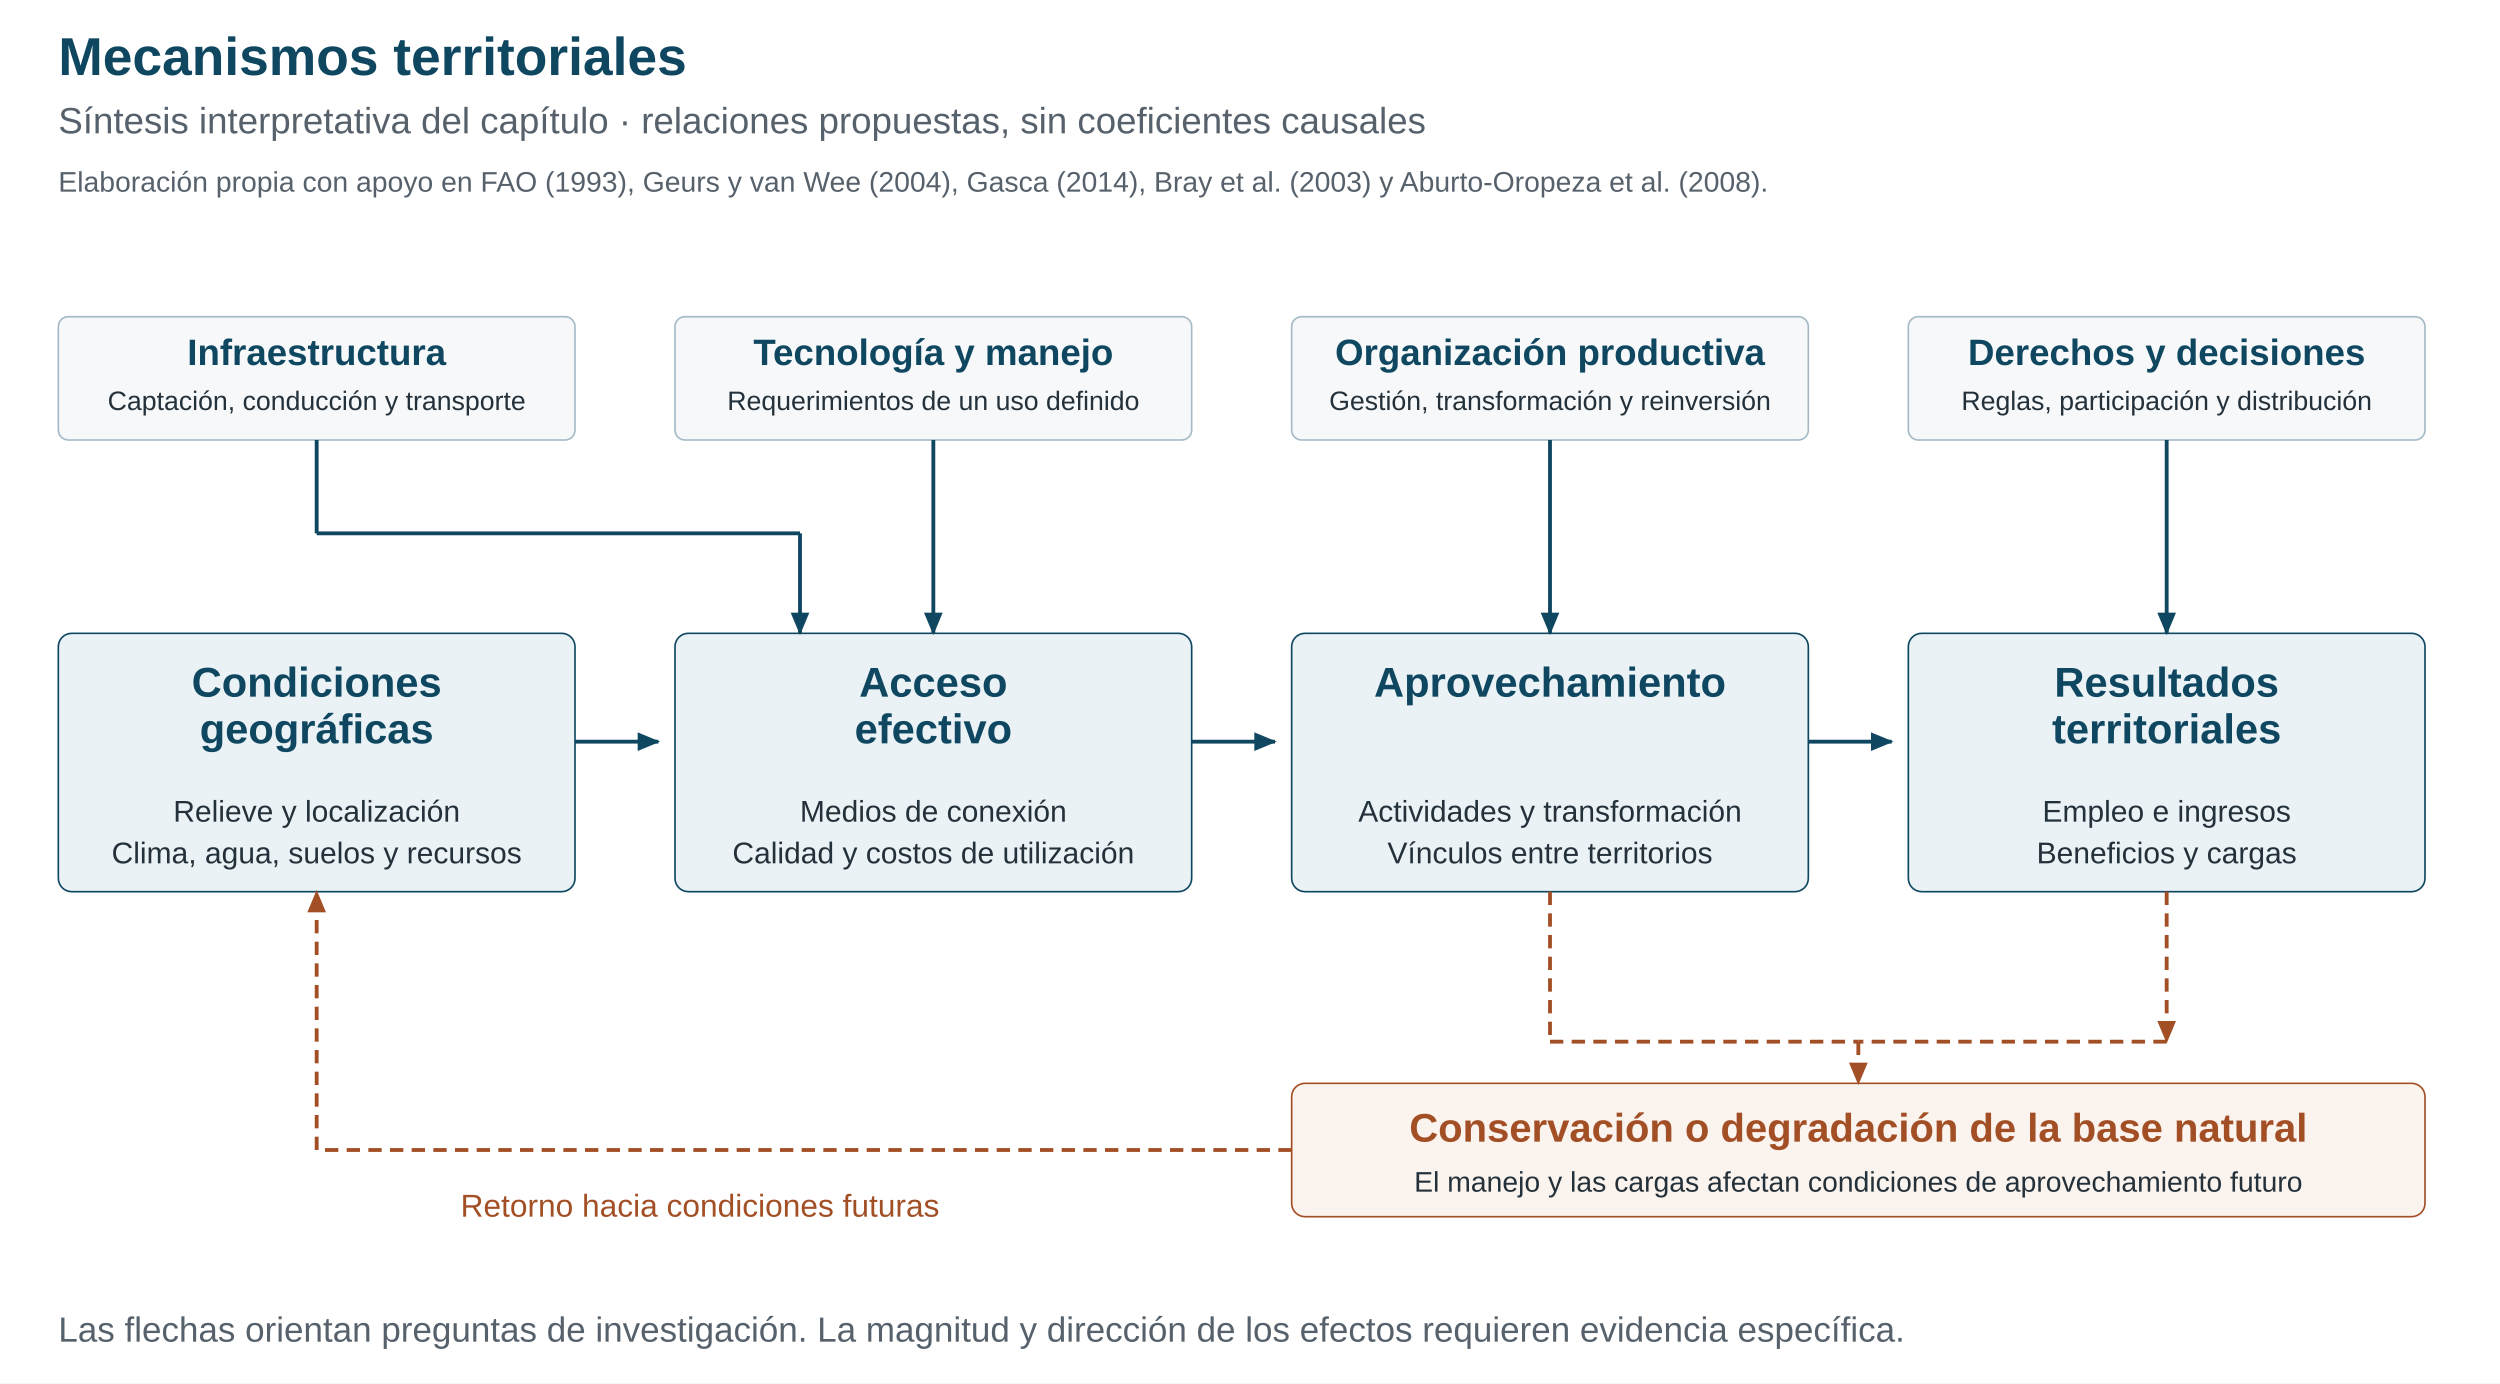
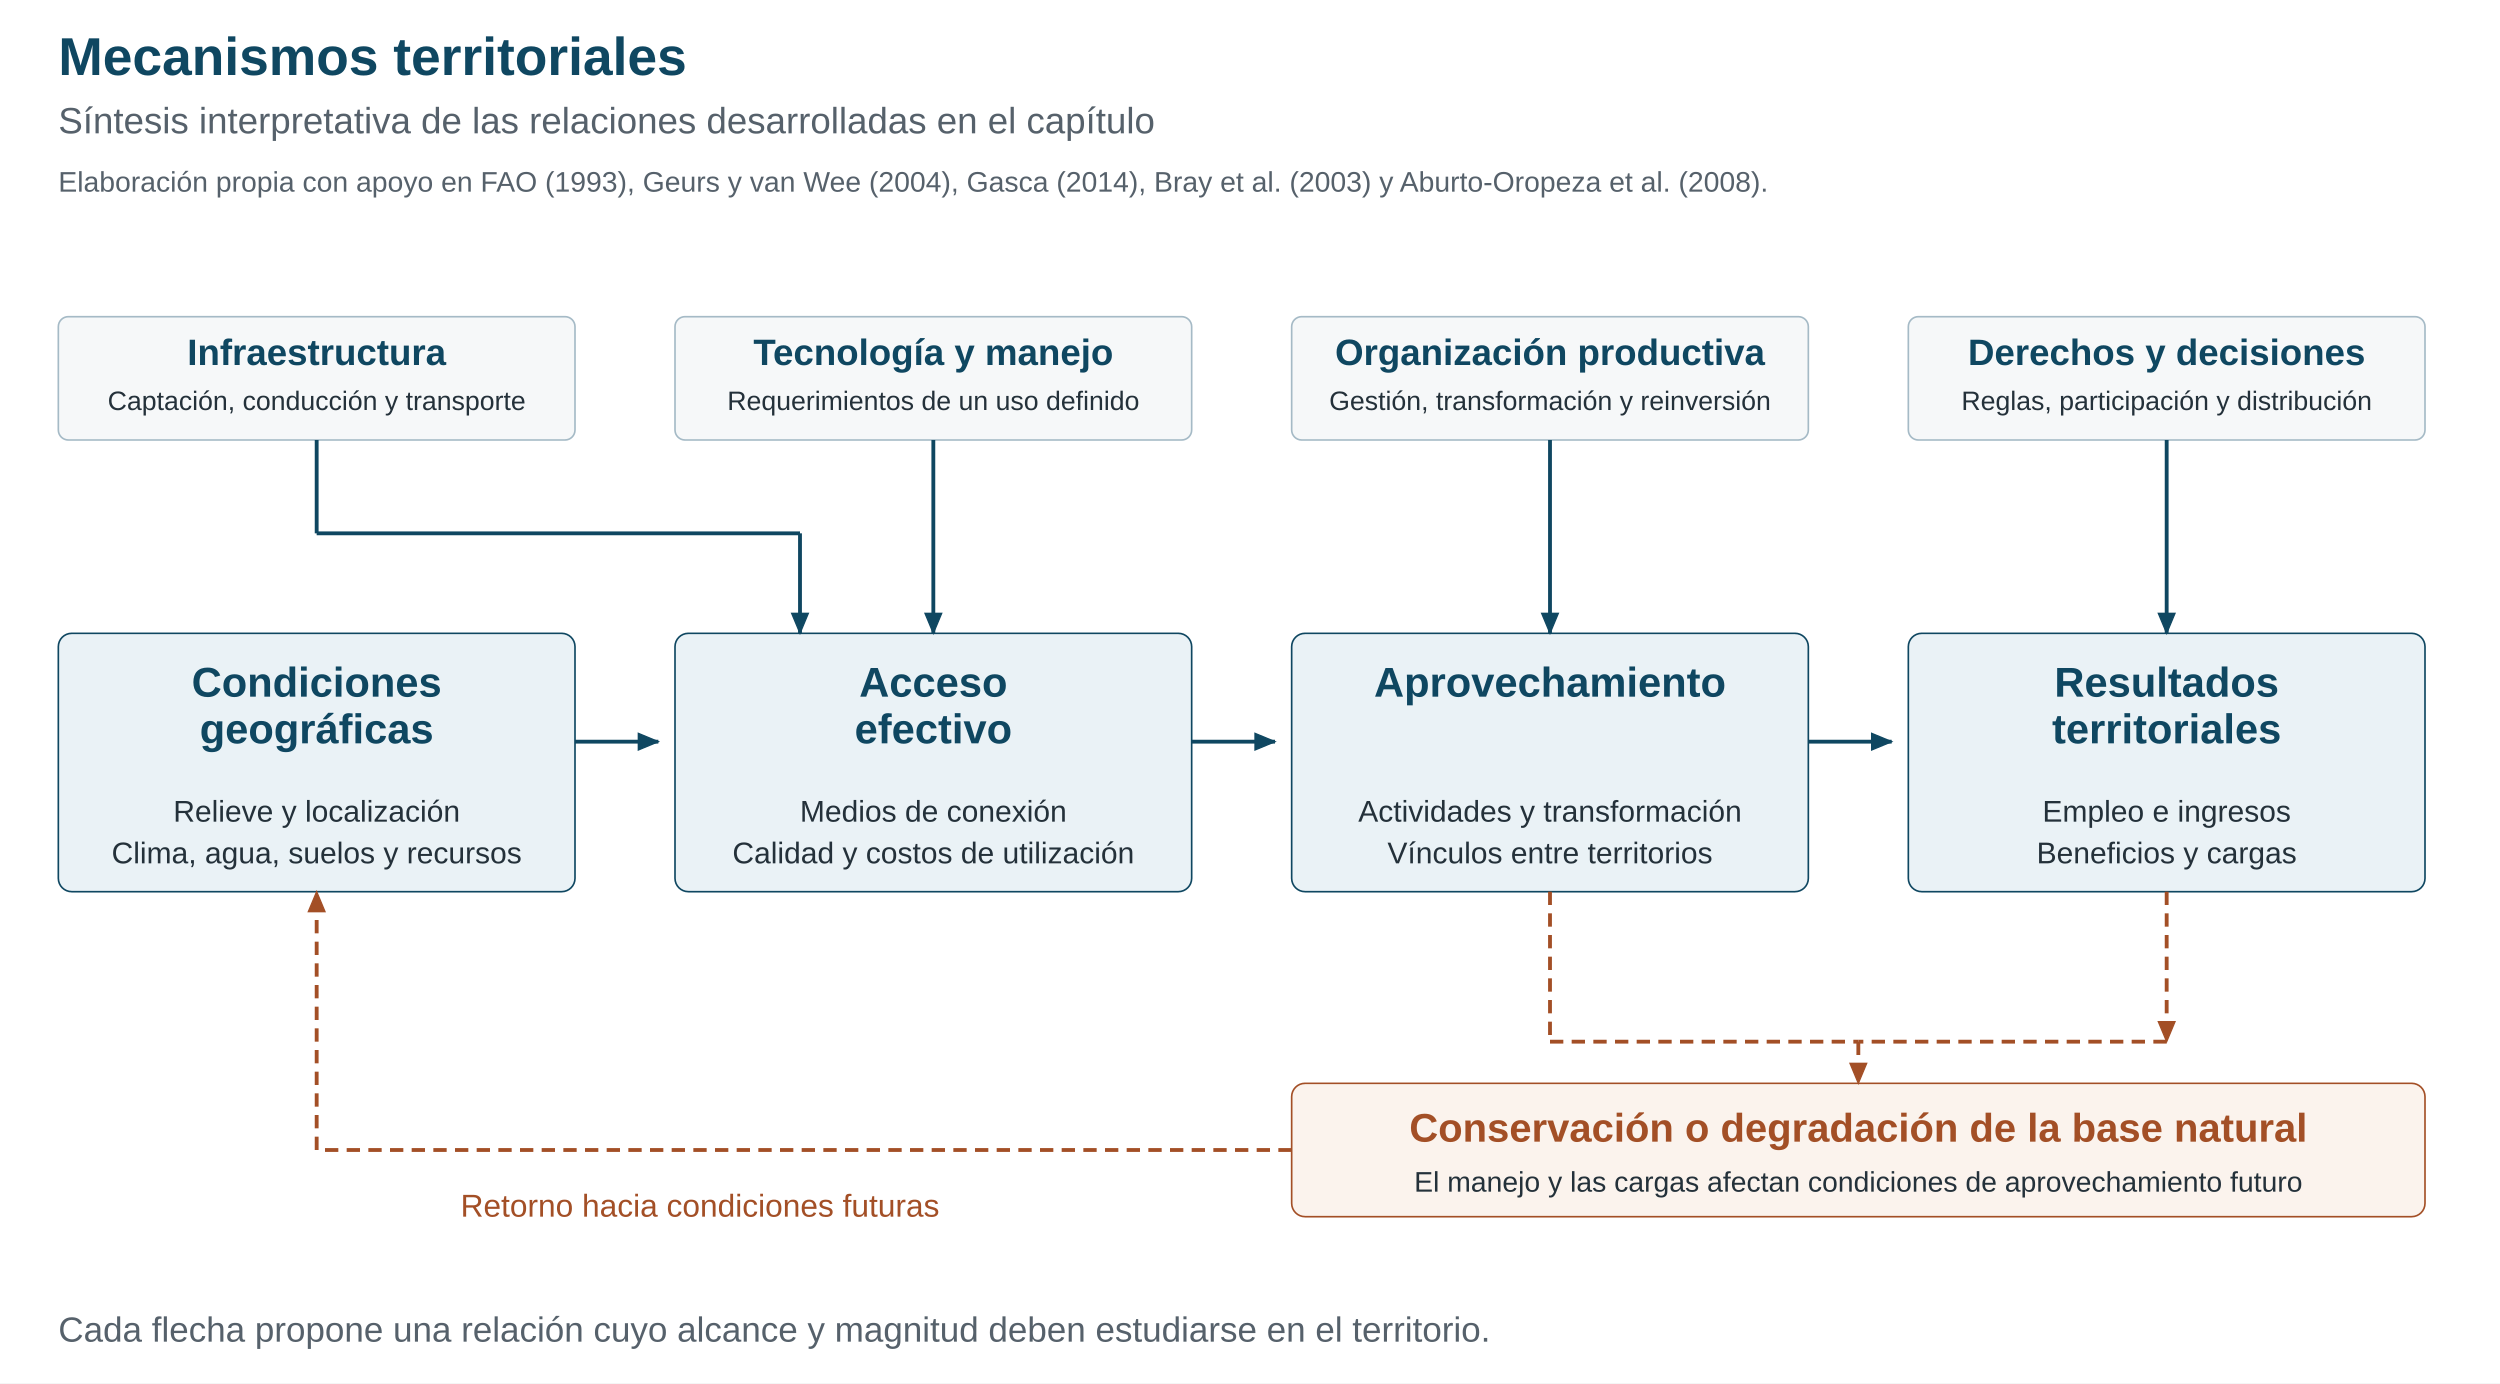
<svg xmlns="http://www.w3.org/2000/svg" width="1500" height="830" viewBox="0 0 1500 830" role="img" aria-label="F06-mecanismos-territoriales">
  <rect width="100%" height="100%" fill="white" />
  <g font-family="Arial,Calibri,sans-serif">
    <text x="35" y="45" font-size="32" fill="#0F4761" font-weight="700" text-anchor="start">Mecanismos territoriales</text>
-     <text x="35" y="80" font-size="22" fill="#56616B" font-weight="400" text-anchor="start">Síntesis interpretativa del capítulo · relaciones propuestas, sin coeficientes causales</text>
+     <text x="35" y="80" font-size="22" fill="#56616B" font-weight="400" text-anchor="start">Síntesis interpretativa de las relaciones desarrolladas en el capítulo</text>
    <text x="35" y="115" font-size="17" fill="#56616B" font-weight="400" text-anchor="start">Elaboración propia con apoyo en FAO (1993), Geurs y van Wee (2004), Gasca (2014), Bray et al. (2003) y Aburto-Oropeza et al. (2008).</text>
    <line x1="345" y1="445" x2="395" y2="445" stroke="#0F4761" stroke-width="2.3" />
    <path d="M395.0,445.0L383.0,440.0L383.0,450.0Z" fill="#0F4761" stroke="#0F4761" stroke-width="0.8" />
    <line x1="715" y1="445" x2="765" y2="445" stroke="#0F4761" stroke-width="2.3" />
    <path d="M765.0,445.0L753.0,440.0L753.0,450.0Z" fill="#0F4761" stroke="#0F4761" stroke-width="0.8" />
    <line x1="1085" y1="445" x2="1135" y2="445" stroke="#0F4761" stroke-width="2.3" />
    <path d="M1135.0,445.0L1123.0,440.0L1123.0,450.0Z" fill="#0F4761" stroke="#0F4761" stroke-width="0.8" />
    <rect x="35" y="380" width="310" height="155" rx="8" fill="#EAF2F6" stroke="#0F4761" />
    <text x="190.0" y="418" font-size="25" fill="#0F4761" font-weight="700" text-anchor="middle">Condiciones</text>
    <text x="190.0" y="446" font-size="25" fill="#0F4761" font-weight="700" text-anchor="middle">geográficas</text>
    <text x="190.0" y="493" font-size="18" fill="#24313A" font-weight="400" text-anchor="middle">Relieve y localización</text>
    <text x="190.0" y="518" font-size="18" fill="#24313A" font-weight="400" text-anchor="middle">Clima, agua, suelos y recursos</text>
    <rect x="405" y="380" width="310" height="155" rx="8" fill="#EAF2F6" stroke="#0F4761" />
    <text x="560.0" y="418" font-size="25" fill="#0F4761" font-weight="700" text-anchor="middle">Acceso</text>
    <text x="560.0" y="446" font-size="25" fill="#0F4761" font-weight="700" text-anchor="middle">efectivo</text>
    <text x="560.0" y="493" font-size="18" fill="#24313A" font-weight="400" text-anchor="middle">Medios de conexión</text>
    <text x="560.0" y="518" font-size="18" fill="#24313A" font-weight="400" text-anchor="middle">Calidad y costos de utilización</text>
    <rect x="775" y="380" width="310" height="155" rx="8" fill="#EAF2F6" stroke="#0F4761" />
    <text x="930.0" y="418" font-size="25" fill="#0F4761" font-weight="700" text-anchor="middle">Aprovechamiento</text>
    <text x="930.0" y="493" font-size="18" fill="#24313A" font-weight="400" text-anchor="middle">Actividades y transformación</text>
    <text x="930.0" y="518" font-size="18" fill="#24313A" font-weight="400" text-anchor="middle">Vínculos entre territorios</text>
    <rect x="1145" y="380" width="310" height="155" rx="8" fill="#EAF2F6" stroke="#0F4761" />
    <text x="1300.0" y="418" font-size="25" fill="#0F4761" font-weight="700" text-anchor="middle">Resultados</text>
    <text x="1300.0" y="446" font-size="25" fill="#0F4761" font-weight="700" text-anchor="middle">territoriales</text>
    <text x="1300.0" y="493" font-size="18" fill="#24313A" font-weight="400" text-anchor="middle">Empleo e ingresos</text>
    <text x="1300.0" y="518" font-size="18" fill="#24313A" font-weight="400" text-anchor="middle">Beneficios y cargas</text>
    <rect x="35" y="190" width="310" height="74" rx="6" fill="#F6F8F9" stroke="#A5BAC6" />
    <text x="190.0" y="219" font-size="22" fill="#0F4761" font-weight="700" text-anchor="middle">Infraestructura</text>
    <text x="190.0" y="246" font-size="16" fill="#24313A" font-weight="400" text-anchor="middle">Captación, conducción y transporte</text>
    <rect x="405" y="190" width="310" height="74" rx="6" fill="#F6F8F9" stroke="#A5BAC6" />
    <text x="560.0" y="219" font-size="22" fill="#0F4761" font-weight="700" text-anchor="middle">Tecnología y manejo</text>
    <text x="560.0" y="246" font-size="16" fill="#24313A" font-weight="400" text-anchor="middle">Requerimientos de un uso definido</text>
    <rect x="775" y="190" width="310" height="74" rx="6" fill="#F6F8F9" stroke="#A5BAC6" />
    <text x="930.0" y="219" font-size="22" fill="#0F4761" font-weight="700" text-anchor="middle">Organización productiva</text>
    <text x="930.0" y="246" font-size="16" fill="#24313A" font-weight="400" text-anchor="middle">Gestión, transformación y reinversión</text>
    <rect x="1145" y="190" width="310" height="74" rx="6" fill="#F6F8F9" stroke="#A5BAC6" />
    <text x="1300.0" y="219" font-size="22" fill="#0F4761" font-weight="700" text-anchor="middle">Derechos y decisiones</text>
    <text x="1300.0" y="246" font-size="16" fill="#24313A" font-weight="400" text-anchor="middle">Reglas, participación y distribución</text>
    <line x1="190" y1="264" x2="190" y2="320" stroke="#0F4761" stroke-width="2.3" />
    <line x1="190" y1="320" x2="480" y2="320" stroke="#0F4761" stroke-width="2.3" />
    <line x1="480" y1="320" x2="480" y2="380" stroke="#0F4761" stroke-width="2.3" />
    <path d="M480.0,380.0L485.0,368.0L475.0,368.0Z" fill="#0F4761" stroke="#0F4761" stroke-width="0.8" />
    <line x1="560" y1="264" x2="560" y2="380" stroke="#0F4761" stroke-width="2.3" />
    <path d="M560.0,380.0L565.0,368.0L555.0,368.0Z" fill="#0F4761" stroke="#0F4761" stroke-width="0.8" />
    <line x1="930" y1="264" x2="930" y2="380" stroke="#0F4761" stroke-width="2.3" />
    <path d="M930.0,380.0L935.0,368.0L925.0,368.0Z" fill="#0F4761" stroke="#0F4761" stroke-width="0.8" />
    <line x1="1300" y1="264" x2="1300" y2="380" stroke="#0F4761" stroke-width="2.3" />
    <path d="M1300.0,380.0L1305.0,368.0L1295.0,368.0Z" fill="#0F4761" stroke="#0F4761" stroke-width="0.8" />
    <line x1="930" y1="535" x2="930" y2="625" stroke="#A34F26" stroke-width="2.3" stroke-dasharray="8 5" />
    <line x1="1300" y1="535" x2="1300" y2="625" stroke="#A34F26" stroke-width="2.3" stroke-dasharray="8 5" />
    <path d="M1300.0,625.0L1305.0,613.0L1295.0,613.0Z" fill="#A34F26" stroke="#A34F26" stroke-width="0.8" />
    <line x1="930" y1="625" x2="1115" y2="625" stroke="#A34F26" stroke-width="2.3" stroke-dasharray="8 5" />
    <line x1="1300" y1="625" x2="1115" y2="625" stroke="#A34F26" stroke-width="2.3" stroke-dasharray="8 5" />
    <rect x="775" y="650" width="680" height="80" rx="8" fill="#FBF3ED" stroke="#A34F26" />
    <text x="1115" y="685" font-size="24" fill="#A34F26" font-weight="700" text-anchor="middle">Conservación o degradación de la base natural</text>
    <text x="1115" y="715" font-size="17" fill="#24313A" font-weight="400" text-anchor="middle">El manejo y las cargas afectan condiciones de aprovechamiento futuro</text>
    <line x1="1115" y1="625" x2="1115" y2="650" stroke="#A34F26" stroke-width="2.3" stroke-dasharray="8 5" />
    <path d="M1115.0,650.0L1120.0,638.0L1110.0,638.0Z" fill="#A34F26" stroke="#A34F26" stroke-width="0.8" />
    <line x1="775" y1="690" x2="190" y2="690" stroke="#A34F26" stroke-width="2.3" stroke-dasharray="8 5" />
    <line x1="190" y1="690" x2="190" y2="535" stroke="#A34F26" stroke-width="2.3" stroke-dasharray="8 5" />
    <path d="M190.0,535.0L185.0,547.0L195.0,547.0Z" fill="#A34F26" stroke="#A34F26" stroke-width="0.8" />
    <text x="420" y="730" font-size="19" fill="#A34F26" font-weight="400" text-anchor="middle">Retorno hacia condiciones futuras</text>
-     <text x="35" y="805" font-size="21" fill="#56616B" font-weight="400" text-anchor="start">Las flechas orientan preguntas de investigación. La magnitud y dirección de los efectos requieren evidencia específica.</text>
+     <text x="35" y="805" font-size="21" fill="#56616B" font-weight="400" text-anchor="start">Cada flecha propone una relación cuyo alcance y magnitud deben estudiarse en el territorio.</text>
  </g>
</svg>
